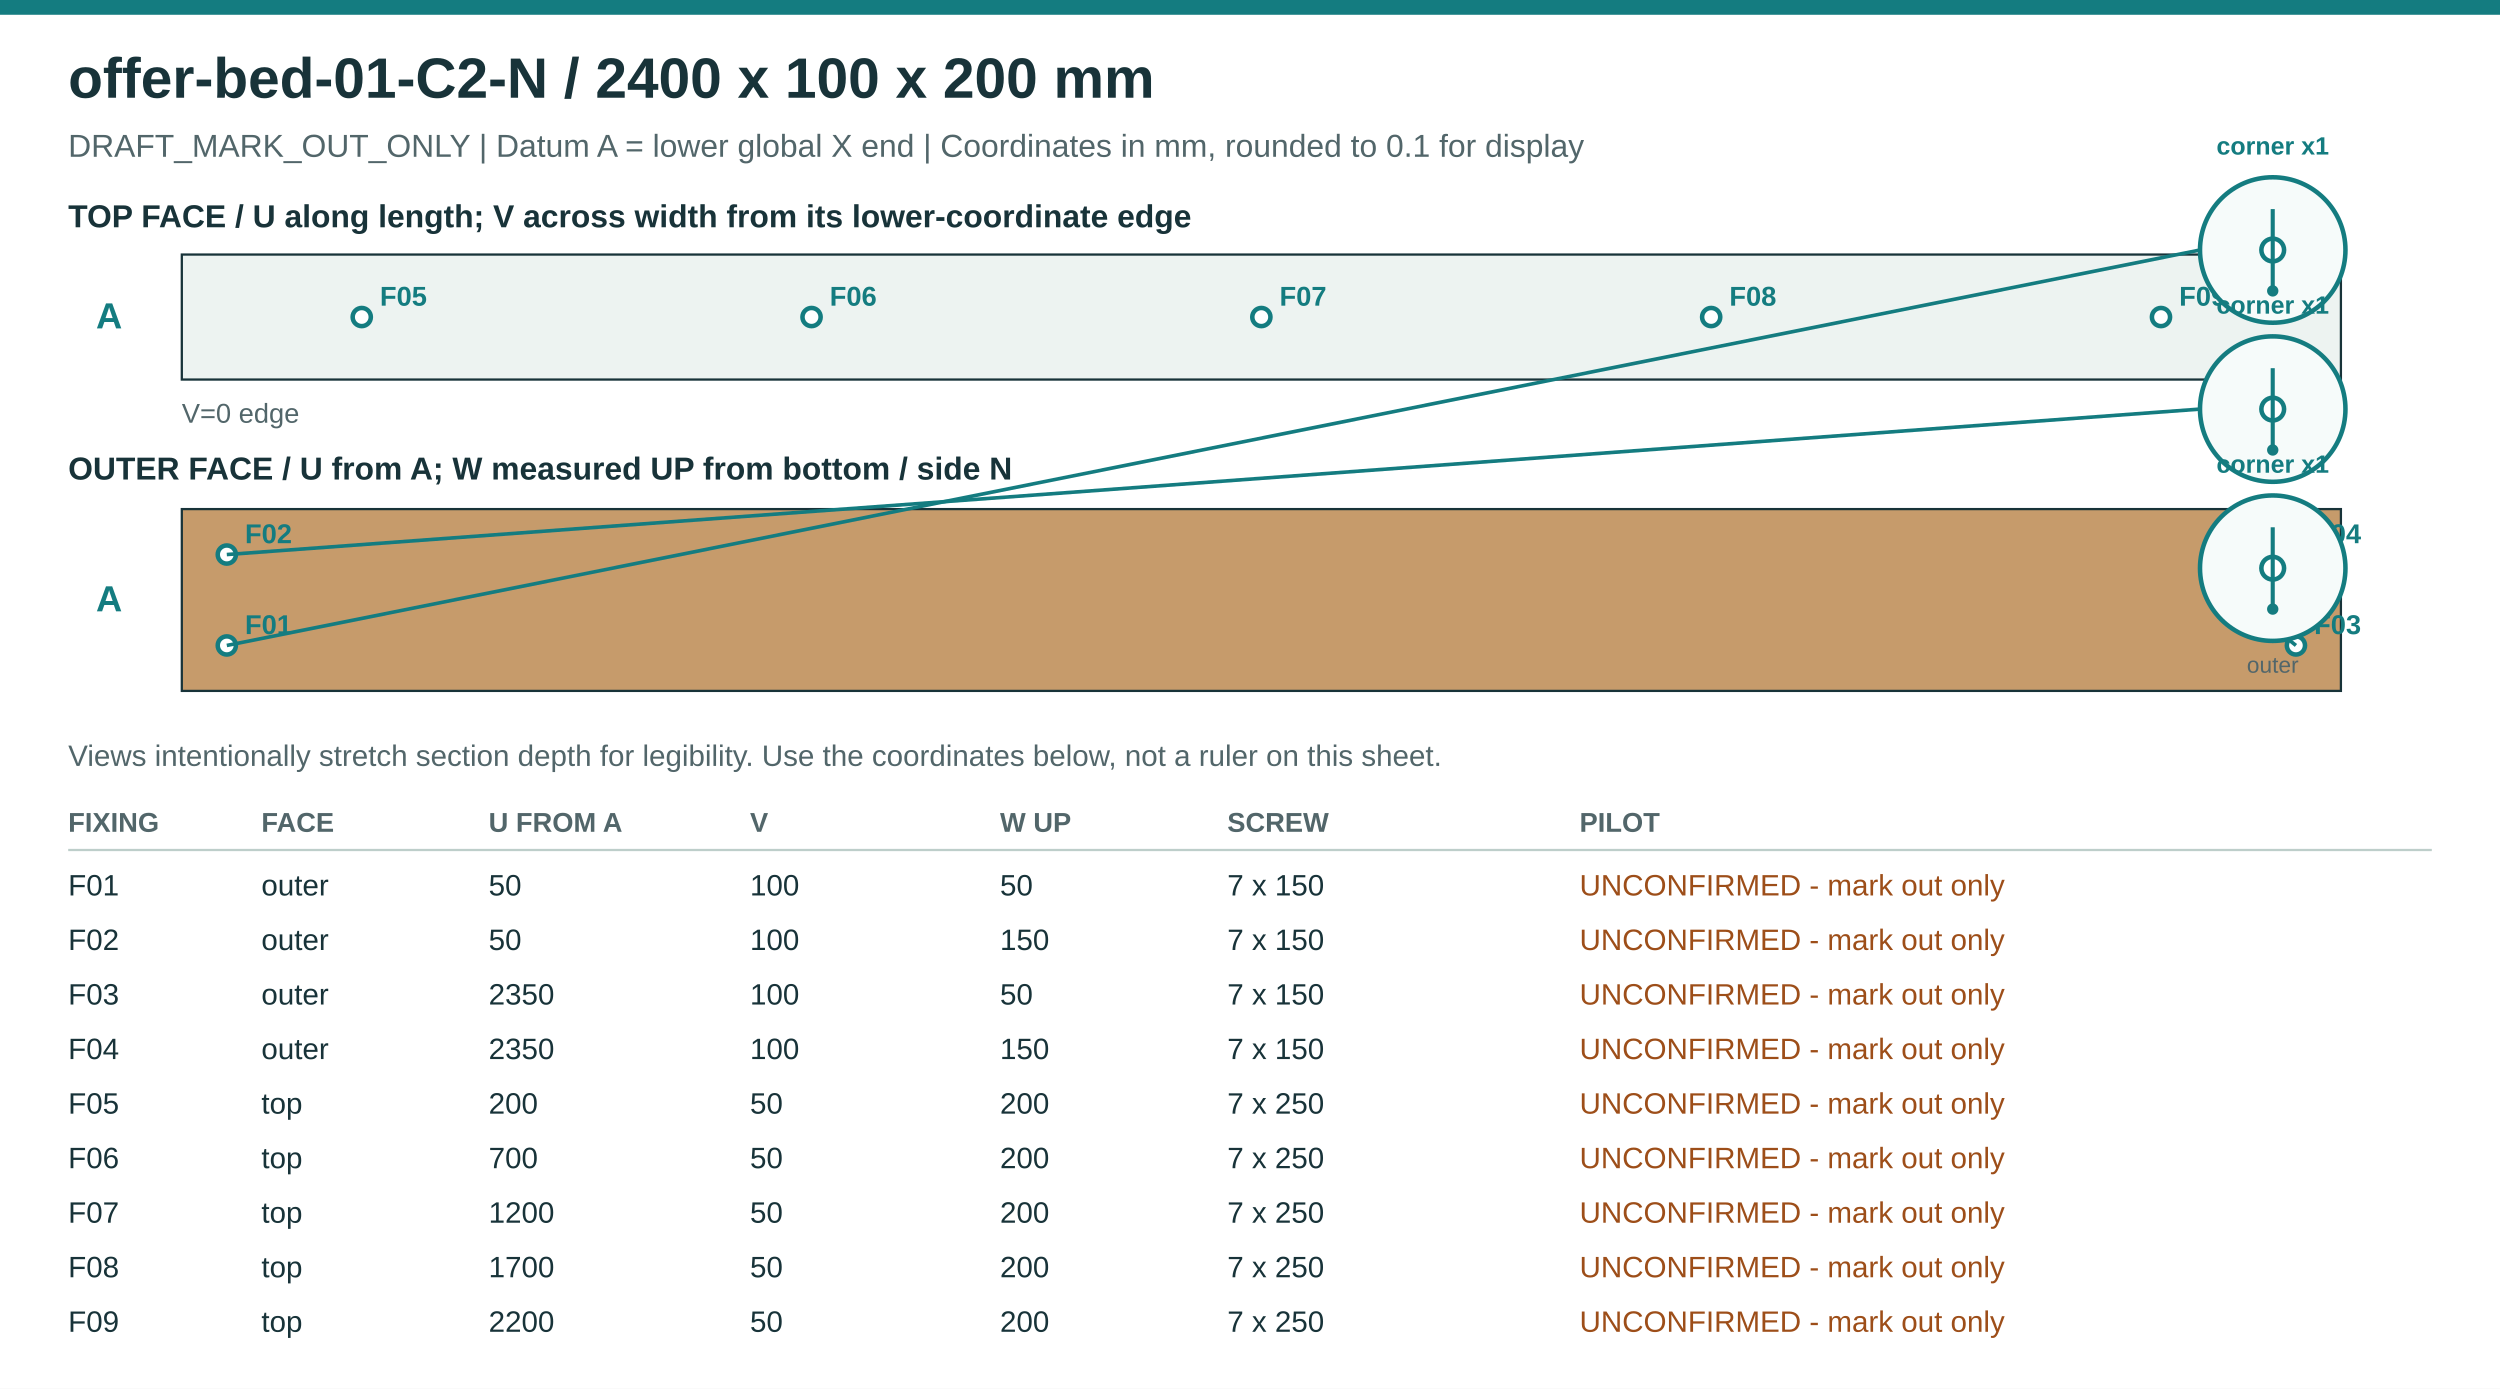
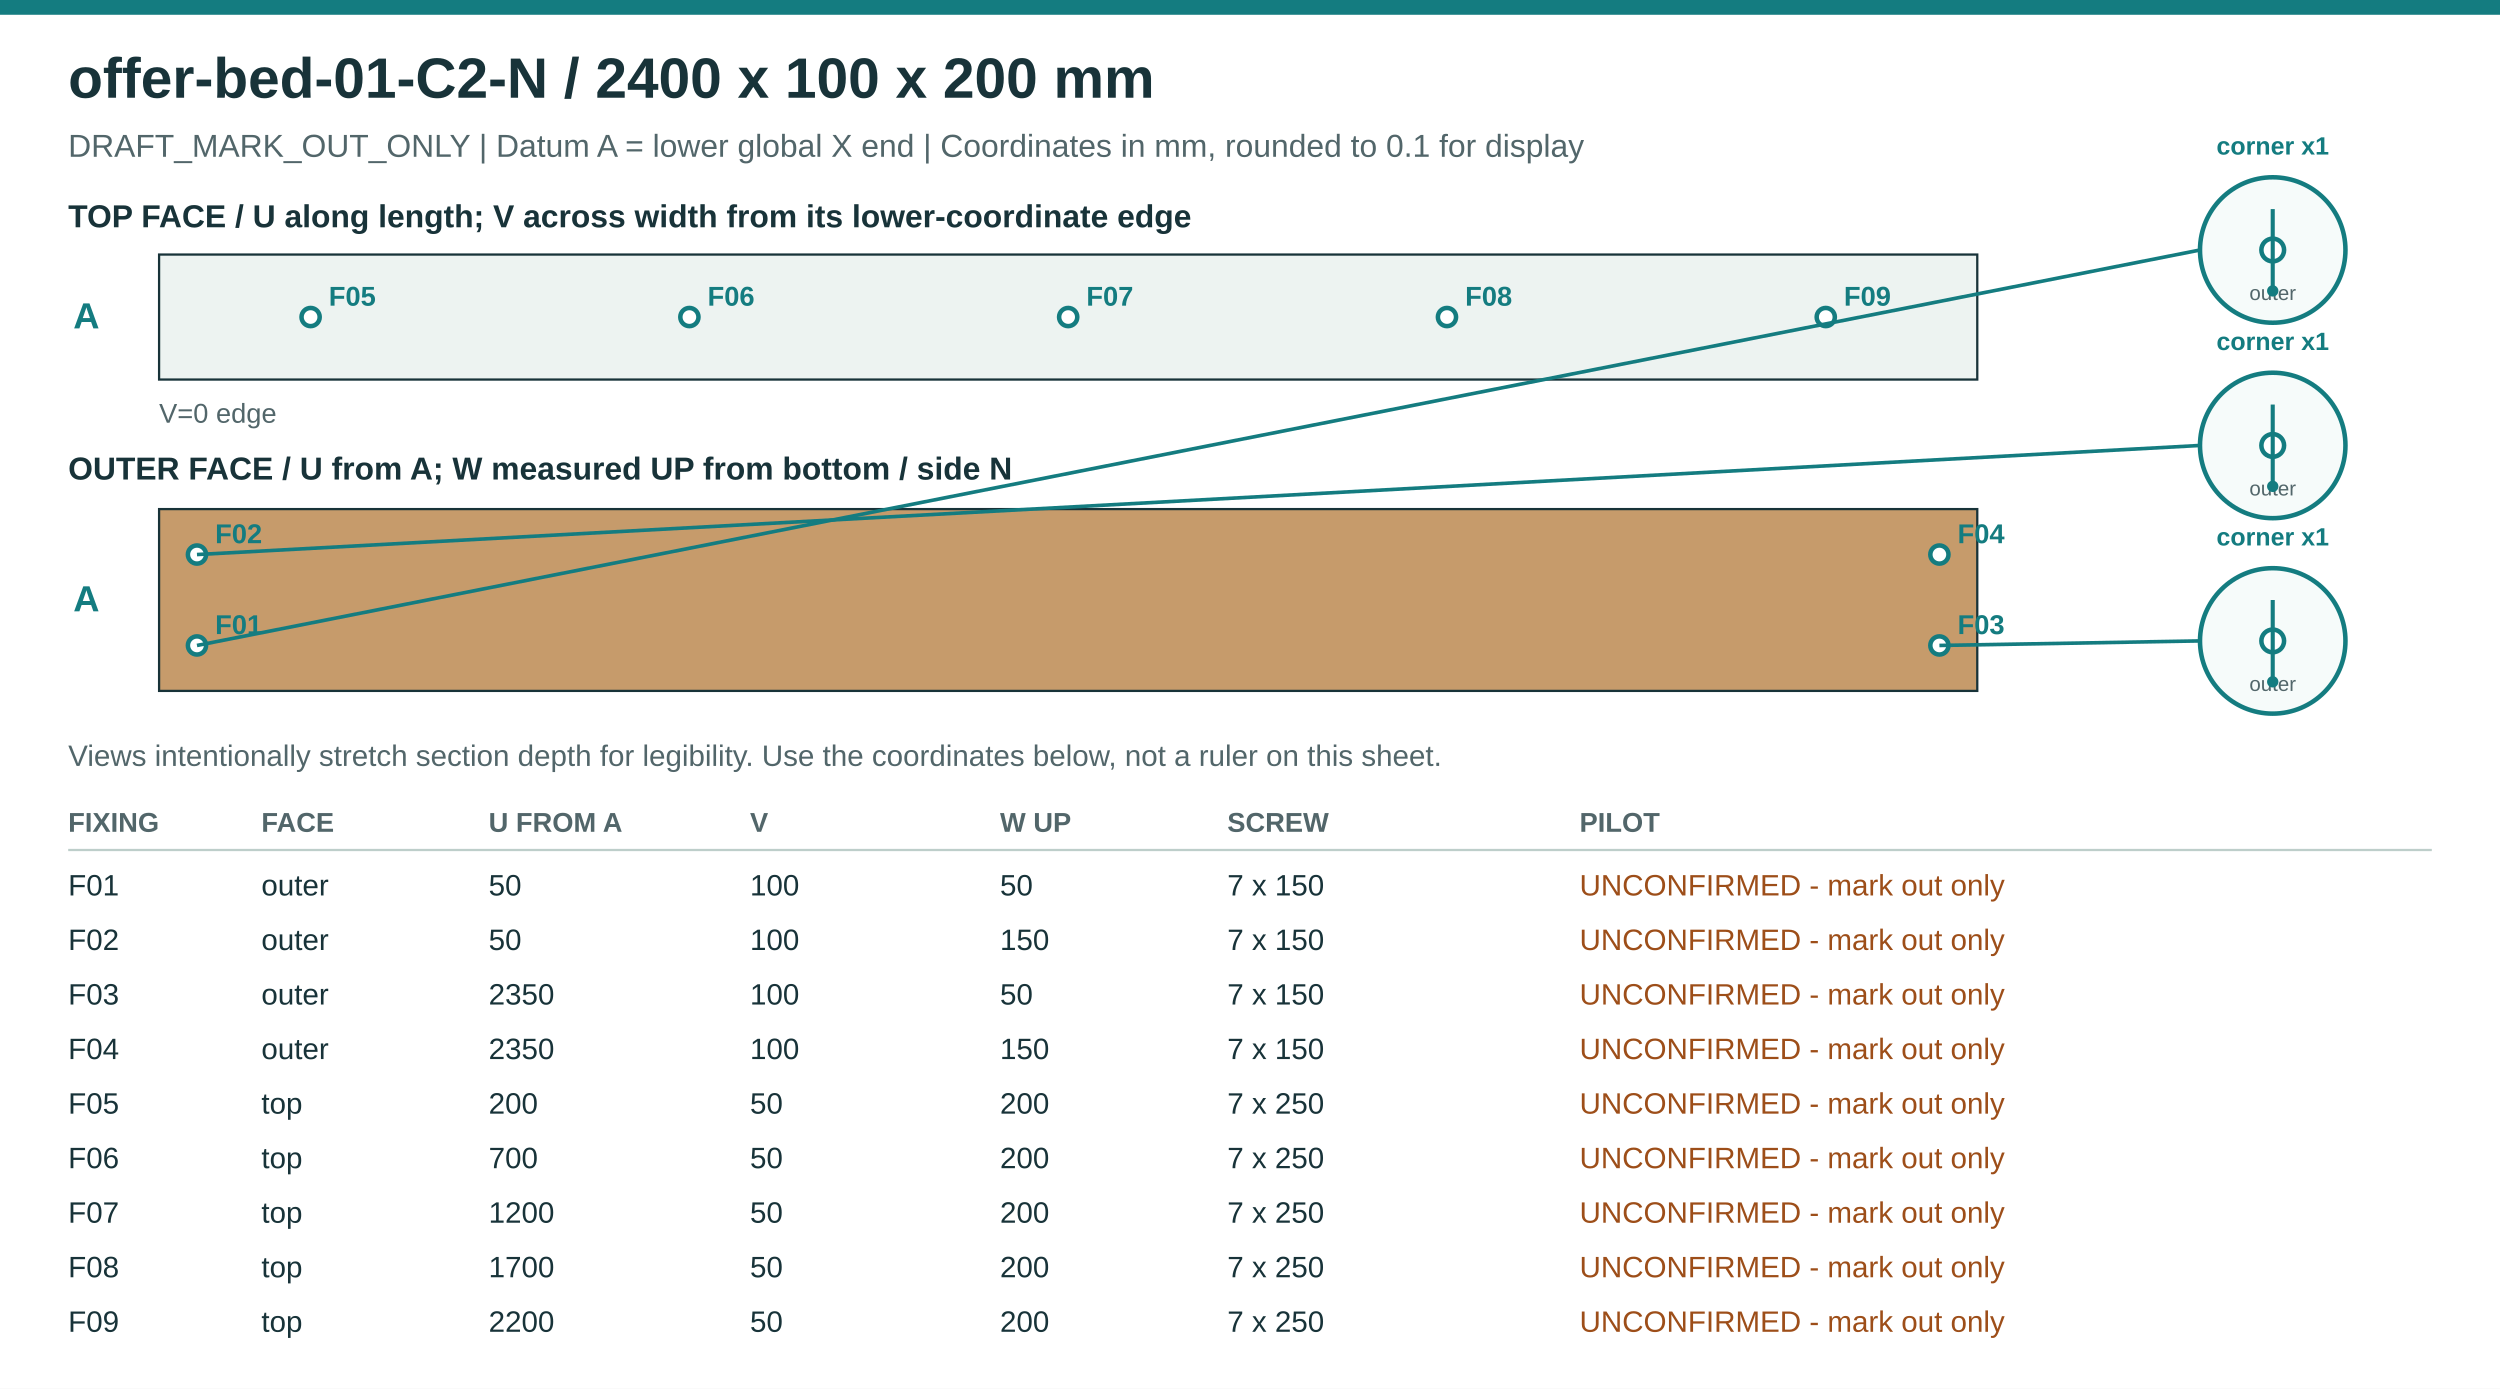
<svg xmlns="http://www.w3.org/2000/svg" width="1100" height="611" viewBox="0 0 1100 611">
  <rect width="100%" height="100%" fill="white" />
  <rect x="0" y="0" width="1100" height="6" fill="#147c80" stroke="#147c80" stroke-width="1" />
  <text x="30" y="43" font-family="Arial,Helvetica,sans-serif" font-size="25" font-weight="700" fill="#183339" text-anchor="start">offer-bed-01-C2-N / 2400 x 100 x 200 mm</text>
  <text x="30" y="69" font-family="Arial,Helvetica,sans-serif" font-size="14" font-weight="400" fill="#52666a" text-anchor="start">DRAFT_MARK_OUT_ONLY  |  Datum A = lower global X end  |  Coordinates in mm, rounded to 0.1 for display</text>
  <text x="30" y="100" font-family="Arial,Helvetica,sans-serif" font-size="14" font-weight="700" fill="#183339" text-anchor="start">TOP FACE / U along length; V across width from its lower-coordinate edge</text>
-   <rect x="80" y="112" width="950" height="55" fill="#edf3f1" stroke="#183339" stroke-width="1" />
-   <text x="48" y="144.5" font-family="Arial,Helvetica,sans-serif" font-size="16" font-weight="700" fill="#147c80" text-anchor="middle">A</text>
-   <text x="80" y="186" font-family="Arial,Helvetica,sans-serif" font-size="12" font-weight="400" fill="#52666a" text-anchor="start">V=0 edge</text>
+   <rect x="70" y="112" width="800" height="55" fill="#edf3f1" stroke="#183339" stroke-width="1" />
+   <text x="38" y="144.5" font-family="Arial,Helvetica,sans-serif" font-size="16" font-weight="700" fill="#147c80" text-anchor="middle">A</text>
+   <text x="70" y="186" font-family="Arial,Helvetica,sans-serif" font-size="12" font-weight="400" fill="#52666a" text-anchor="start">V=0 edge</text>
  <text x="30" y="211" font-family="Arial,Helvetica,sans-serif" font-size="14" font-weight="700" fill="#183339" text-anchor="start">OUTER FACE / U from A; W measured UP from bottom / side N</text>
-   <rect x="80" y="224" width="950" height="80" fill="#c69b6b" stroke="#183339" stroke-width="1" />
-   <text x="48" y="269.0" font-family="Arial,Helvetica,sans-serif" font-size="16" font-weight="700" fill="#147c80" text-anchor="middle">A</text>
-   <circle cx="99.792" cy="284.0" r="4" fill="white" stroke="#147c80" stroke-width="2" />
-   <text x="107.792" y="279.0" font-family="Arial,Helvetica,sans-serif" font-size="12" font-weight="700" fill="#147c80" text-anchor="start">F01</text>
-   <circle cx="99.792" cy="244.0" r="4" fill="white" stroke="#147c80" stroke-width="2" />
-   <text x="107.792" y="239.0" font-family="Arial,Helvetica,sans-serif" font-size="12" font-weight="700" fill="#147c80" text-anchor="start">F02</text>
-   <circle cx="1010.208" cy="284.0" r="4" fill="white" stroke="#147c80" stroke-width="2" />
-   <text x="1018.208" y="279.0" font-family="Arial,Helvetica,sans-serif" font-size="12" font-weight="700" fill="#147c80" text-anchor="start">F03</text>
-   <circle cx="1010.208" cy="244.0" r="4" fill="white" stroke="#147c80" stroke-width="2" />
-   <text x="1018.208" y="239.0" font-family="Arial,Helvetica,sans-serif" font-size="12" font-weight="700" fill="#147c80" text-anchor="start">F04</text>
-   <circle cx="159.167" cy="139.5" r="4" fill="white" stroke="#147c80" stroke-width="2" />
-   <text x="167.167" y="134.5" font-family="Arial,Helvetica,sans-serif" font-size="12" font-weight="700" fill="#147c80" text-anchor="start">F05</text>
-   <circle cx="357.083" cy="139.5" r="4" fill="white" stroke="#147c80" stroke-width="2" />
-   <text x="365.083" y="134.5" font-family="Arial,Helvetica,sans-serif" font-size="12" font-weight="700" fill="#147c80" text-anchor="start">F06</text>
-   <circle cx="555.0" cy="139.5" r="4" fill="white" stroke="#147c80" stroke-width="2" />
-   <text x="563.0" y="134.5" font-family="Arial,Helvetica,sans-serif" font-size="12" font-weight="700" fill="#147c80" text-anchor="start">F07</text>
-   <circle cx="752.917" cy="139.5" r="4" fill="white" stroke="#147c80" stroke-width="2" />
-   <text x="760.917" y="134.5" font-family="Arial,Helvetica,sans-serif" font-size="12" font-weight="700" fill="#147c80" text-anchor="start">F08</text>
-   <circle cx="950.833" cy="139.5" r="4" fill="white" stroke="#147c80" stroke-width="2" />
-   <text x="958.833" y="134.5" font-family="Arial,Helvetica,sans-serif" font-size="12" font-weight="700" fill="#147c80" text-anchor="start">F09</text>
-   <line x1="99.792" y1="284.0" x2="968" y2="110" stroke="#147c80" stroke-width="1.6" />
+   <rect x="70" y="224" width="800" height="80" fill="#c69b6b" stroke="#183339" stroke-width="1" />
+   <text x="38" y="269.0" font-family="Arial,Helvetica,sans-serif" font-size="16" font-weight="700" fill="#147c80" text-anchor="middle">A</text>
+   <circle cx="86.667" cy="284.0" r="4" fill="white" stroke="#147c80" stroke-width="2" />
+   <text x="94.667" y="279.0" font-family="Arial,Helvetica,sans-serif" font-size="12" font-weight="700" fill="#147c80" text-anchor="start">F01</text>
+   <circle cx="86.667" cy="244.0" r="4" fill="white" stroke="#147c80" stroke-width="2" />
+   <text x="94.667" y="239.0" font-family="Arial,Helvetica,sans-serif" font-size="12" font-weight="700" fill="#147c80" text-anchor="start">F02</text>
+   <circle cx="853.333" cy="284.0" r="4" fill="white" stroke="#147c80" stroke-width="2" />
+   <text x="861.333" y="279.0" font-family="Arial,Helvetica,sans-serif" font-size="12" font-weight="700" fill="#147c80" text-anchor="start">F03</text>
+   <circle cx="853.333" cy="244.0" r="4" fill="white" stroke="#147c80" stroke-width="2" />
+   <text x="861.333" y="239.0" font-family="Arial,Helvetica,sans-serif" font-size="12" font-weight="700" fill="#147c80" text-anchor="start">F04</text>
+   <circle cx="136.667" cy="139.5" r="4" fill="white" stroke="#147c80" stroke-width="2" />
+   <text x="144.667" y="134.5" font-family="Arial,Helvetica,sans-serif" font-size="12" font-weight="700" fill="#147c80" text-anchor="start">F05</text>
+   <circle cx="303.333" cy="139.5" r="4" fill="white" stroke="#147c80" stroke-width="2" />
+   <text x="311.333" y="134.5" font-family="Arial,Helvetica,sans-serif" font-size="12" font-weight="700" fill="#147c80" text-anchor="start">F06</text>
+   <circle cx="470.0" cy="139.5" r="4" fill="white" stroke="#147c80" stroke-width="2" />
+   <text x="478.0" y="134.5" font-family="Arial,Helvetica,sans-serif" font-size="12" font-weight="700" fill="#147c80" text-anchor="start">F07</text>
+   <circle cx="636.667" cy="139.5" r="4" fill="white" stroke="#147c80" stroke-width="2" />
+   <text x="644.667" y="134.5" font-family="Arial,Helvetica,sans-serif" font-size="12" font-weight="700" fill="#147c80" text-anchor="start">F08</text>
+   <circle cx="803.333" cy="139.5" r="4" fill="white" stroke="#147c80" stroke-width="2" />
+   <text x="811.333" y="134.5" font-family="Arial,Helvetica,sans-serif" font-size="12" font-weight="700" fill="#147c80" text-anchor="start">F09</text>
+   <line x1="86.667" y1="284.0" x2="968" y2="110" stroke="#147c80" stroke-width="1.6" />
  <circle cx="1000" cy="110" r="32" fill="#f6fbfa" stroke="#147c80" stroke-width="2" />
  <circle cx="1000" cy="110" r="5" fill="white" stroke="#147c80" stroke-width="2" />
  <text x="1000" y="68" font-family="Arial,Helvetica,sans-serif" font-size="11" font-weight="700" fill="#147c80" text-anchor="middle">corner x1</text>
-   <text x="1000" y="156" font-family="Arial,Helvetica,sans-serif" font-size="10" font-weight="400" fill="#52666a" text-anchor="middle">outer</text>
+   <text x="1000" y="132" font-family="Arial,Helvetica,sans-serif" font-size="9" font-weight="400" fill="#52666a" text-anchor="middle">outer</text>
  <line x1="1000" y1="92" x2="1000" y2="128" stroke="#147c80" stroke-width="1.8" />
  <circle cx="1000" cy="128" r="2" fill="#147c80" stroke="#147c80" stroke-width="1" />
-   <line x1="99.792" y1="244.0" x2="968" y2="180" stroke="#147c80" stroke-width="1.6" />
-   <circle cx="1000" cy="180" r="32" fill="#f6fbfa" stroke="#147c80" stroke-width="2" />
-   <circle cx="1000" cy="180" r="5" fill="white" stroke="#147c80" stroke-width="2" />
-   <text x="1000" y="138" font-family="Arial,Helvetica,sans-serif" font-size="11" font-weight="700" fill="#147c80" text-anchor="middle">corner x1</text>
-   <text x="1000" y="226" font-family="Arial,Helvetica,sans-serif" font-size="10" font-weight="400" fill="#52666a" text-anchor="middle">outer</text>
-   <line x1="1000" y1="162" x2="1000" y2="198" stroke="#147c80" stroke-width="1.8" />
-   <circle cx="1000" cy="198" r="2" fill="#147c80" stroke="#147c80" stroke-width="1" />
-   <line x1="1010.208" y1="284.0" x2="968" y2="250" stroke="#147c80" stroke-width="1.6" />
-   <circle cx="1000" cy="250" r="32" fill="#f6fbfa" stroke="#147c80" stroke-width="2" />
-   <circle cx="1000" cy="250" r="5" fill="white" stroke="#147c80" stroke-width="2" />
-   <text x="1000" y="208" font-family="Arial,Helvetica,sans-serif" font-size="11" font-weight="700" fill="#147c80" text-anchor="middle">corner x1</text>
-   <text x="1000" y="296" font-family="Arial,Helvetica,sans-serif" font-size="10" font-weight="400" fill="#52666a" text-anchor="middle">outer</text>
-   <line x1="1000" y1="232" x2="1000" y2="268" stroke="#147c80" stroke-width="1.8" />
-   <circle cx="1000" cy="268" r="2" fill="#147c80" stroke="#147c80" stroke-width="1" />
+   <line x1="86.667" y1="244.0" x2="968" y2="196" stroke="#147c80" stroke-width="1.6" />
+   <circle cx="1000" cy="196" r="32" fill="#f6fbfa" stroke="#147c80" stroke-width="2" />
+   <circle cx="1000" cy="196" r="5" fill="white" stroke="#147c80" stroke-width="2" />
+   <text x="1000" y="154" font-family="Arial,Helvetica,sans-serif" font-size="11" font-weight="700" fill="#147c80" text-anchor="middle">corner x1</text>
+   <text x="1000" y="218" font-family="Arial,Helvetica,sans-serif" font-size="9" font-weight="400" fill="#52666a" text-anchor="middle">outer</text>
+   <line x1="1000" y1="178" x2="1000" y2="214" stroke="#147c80" stroke-width="1.8" />
+   <circle cx="1000" cy="214" r="2" fill="#147c80" stroke="#147c80" stroke-width="1" />
+   <line x1="853.333" y1="284.0" x2="968" y2="282" stroke="#147c80" stroke-width="1.6" />
+   <circle cx="1000" cy="282" r="32" fill="#f6fbfa" stroke="#147c80" stroke-width="2" />
+   <circle cx="1000" cy="282" r="5" fill="white" stroke="#147c80" stroke-width="2" />
+   <text x="1000" y="240" font-family="Arial,Helvetica,sans-serif" font-size="11" font-weight="700" fill="#147c80" text-anchor="middle">corner x1</text>
+   <text x="1000" y="304" font-family="Arial,Helvetica,sans-serif" font-size="9" font-weight="400" fill="#52666a" text-anchor="middle">outer</text>
+   <line x1="1000" y1="264" x2="1000" y2="300" stroke="#147c80" stroke-width="1.8" />
+   <circle cx="1000" cy="300" r="2" fill="#147c80" stroke="#147c80" stroke-width="1" />
  <text x="30" y="337" font-family="Arial,Helvetica,sans-serif" font-size="13" font-weight="400" fill="#52666a" text-anchor="start">Views intentionally stretch section depth for legibility. Use the coordinates below, not a ruler on this sheet.</text>
  <text x="30" y="366" font-family="Arial,Helvetica,sans-serif" font-size="12" font-weight="700" fill="#52666a" text-anchor="start">FIXING</text>
  <text x="115" y="366" font-family="Arial,Helvetica,sans-serif" font-size="12" font-weight="700" fill="#52666a" text-anchor="start">FACE</text>
  <text x="215" y="366" font-family="Arial,Helvetica,sans-serif" font-size="12" font-weight="700" fill="#52666a" text-anchor="start">U FROM A</text>
  <text x="330" y="366" font-family="Arial,Helvetica,sans-serif" font-size="12" font-weight="700" fill="#52666a" text-anchor="start">V</text>
  <text x="440" y="366" font-family="Arial,Helvetica,sans-serif" font-size="12" font-weight="700" fill="#52666a" text-anchor="start">W UP</text>
  <text x="540" y="366" font-family="Arial,Helvetica,sans-serif" font-size="12" font-weight="700" fill="#52666a" text-anchor="start">SCREW</text>
  <text x="695" y="366" font-family="Arial,Helvetica,sans-serif" font-size="12" font-weight="700" fill="#52666a" text-anchor="start">PILOT</text>
  <line x1="30" y1="374" x2="1070" y2="374" stroke="#bdceca" stroke-width="1" />
  <text x="30" y="394" font-family="Arial,Helvetica,sans-serif" font-size="13" font-weight="400" fill="#183339" text-anchor="start">F01</text>
  <text x="115" y="394" font-family="Arial,Helvetica,sans-serif" font-size="13" font-weight="400" fill="#183339" text-anchor="start">outer</text>
  <text x="215" y="394" font-family="Arial,Helvetica,sans-serif" font-size="13" font-weight="400" fill="#183339" text-anchor="start">50</text>
  <text x="330" y="394" font-family="Arial,Helvetica,sans-serif" font-size="13" font-weight="400" fill="#183339" text-anchor="start">100</text>
  <text x="440" y="394" font-family="Arial,Helvetica,sans-serif" font-size="13" font-weight="400" fill="#183339" text-anchor="start">50</text>
  <text x="540" y="394" font-family="Arial,Helvetica,sans-serif" font-size="13" font-weight="400" fill="#183339" text-anchor="start">7 x 150</text>
  <text x="695" y="394" font-family="Arial,Helvetica,sans-serif" font-size="13" font-weight="400" fill="#9d4e19" text-anchor="start">UNCONFIRMED - mark out only</text>
  <text x="30" y="418" font-family="Arial,Helvetica,sans-serif" font-size="13" font-weight="400" fill="#183339" text-anchor="start">F02</text>
  <text x="115" y="418" font-family="Arial,Helvetica,sans-serif" font-size="13" font-weight="400" fill="#183339" text-anchor="start">outer</text>
  <text x="215" y="418" font-family="Arial,Helvetica,sans-serif" font-size="13" font-weight="400" fill="#183339" text-anchor="start">50</text>
  <text x="330" y="418" font-family="Arial,Helvetica,sans-serif" font-size="13" font-weight="400" fill="#183339" text-anchor="start">100</text>
  <text x="440" y="418" font-family="Arial,Helvetica,sans-serif" font-size="13" font-weight="400" fill="#183339" text-anchor="start">150</text>
  <text x="540" y="418" font-family="Arial,Helvetica,sans-serif" font-size="13" font-weight="400" fill="#183339" text-anchor="start">7 x 150</text>
  <text x="695" y="418" font-family="Arial,Helvetica,sans-serif" font-size="13" font-weight="400" fill="#9d4e19" text-anchor="start">UNCONFIRMED - mark out only</text>
  <text x="30" y="442" font-family="Arial,Helvetica,sans-serif" font-size="13" font-weight="400" fill="#183339" text-anchor="start">F03</text>
  <text x="115" y="442" font-family="Arial,Helvetica,sans-serif" font-size="13" font-weight="400" fill="#183339" text-anchor="start">outer</text>
  <text x="215" y="442" font-family="Arial,Helvetica,sans-serif" font-size="13" font-weight="400" fill="#183339" text-anchor="start">2350</text>
  <text x="330" y="442" font-family="Arial,Helvetica,sans-serif" font-size="13" font-weight="400" fill="#183339" text-anchor="start">100</text>
  <text x="440" y="442" font-family="Arial,Helvetica,sans-serif" font-size="13" font-weight="400" fill="#183339" text-anchor="start">50</text>
  <text x="540" y="442" font-family="Arial,Helvetica,sans-serif" font-size="13" font-weight="400" fill="#183339" text-anchor="start">7 x 150</text>
  <text x="695" y="442" font-family="Arial,Helvetica,sans-serif" font-size="13" font-weight="400" fill="#9d4e19" text-anchor="start">UNCONFIRMED - mark out only</text>
  <text x="30" y="466" font-family="Arial,Helvetica,sans-serif" font-size="13" font-weight="400" fill="#183339" text-anchor="start">F04</text>
  <text x="115" y="466" font-family="Arial,Helvetica,sans-serif" font-size="13" font-weight="400" fill="#183339" text-anchor="start">outer</text>
  <text x="215" y="466" font-family="Arial,Helvetica,sans-serif" font-size="13" font-weight="400" fill="#183339" text-anchor="start">2350</text>
  <text x="330" y="466" font-family="Arial,Helvetica,sans-serif" font-size="13" font-weight="400" fill="#183339" text-anchor="start">100</text>
  <text x="440" y="466" font-family="Arial,Helvetica,sans-serif" font-size="13" font-weight="400" fill="#183339" text-anchor="start">150</text>
  <text x="540" y="466" font-family="Arial,Helvetica,sans-serif" font-size="13" font-weight="400" fill="#183339" text-anchor="start">7 x 150</text>
  <text x="695" y="466" font-family="Arial,Helvetica,sans-serif" font-size="13" font-weight="400" fill="#9d4e19" text-anchor="start">UNCONFIRMED - mark out only</text>
  <text x="30" y="490" font-family="Arial,Helvetica,sans-serif" font-size="13" font-weight="400" fill="#183339" text-anchor="start">F05</text>
  <text x="115" y="490" font-family="Arial,Helvetica,sans-serif" font-size="13" font-weight="400" fill="#183339" text-anchor="start">top</text>
  <text x="215" y="490" font-family="Arial,Helvetica,sans-serif" font-size="13" font-weight="400" fill="#183339" text-anchor="start">200</text>
  <text x="330" y="490" font-family="Arial,Helvetica,sans-serif" font-size="13" font-weight="400" fill="#183339" text-anchor="start">50</text>
  <text x="440" y="490" font-family="Arial,Helvetica,sans-serif" font-size="13" font-weight="400" fill="#183339" text-anchor="start">200</text>
  <text x="540" y="490" font-family="Arial,Helvetica,sans-serif" font-size="13" font-weight="400" fill="#183339" text-anchor="start">7 x 250</text>
  <text x="695" y="490" font-family="Arial,Helvetica,sans-serif" font-size="13" font-weight="400" fill="#9d4e19" text-anchor="start">UNCONFIRMED - mark out only</text>
  <text x="30" y="514" font-family="Arial,Helvetica,sans-serif" font-size="13" font-weight="400" fill="#183339" text-anchor="start">F06</text>
  <text x="115" y="514" font-family="Arial,Helvetica,sans-serif" font-size="13" font-weight="400" fill="#183339" text-anchor="start">top</text>
  <text x="215" y="514" font-family="Arial,Helvetica,sans-serif" font-size="13" font-weight="400" fill="#183339" text-anchor="start">700</text>
  <text x="330" y="514" font-family="Arial,Helvetica,sans-serif" font-size="13" font-weight="400" fill="#183339" text-anchor="start">50</text>
  <text x="440" y="514" font-family="Arial,Helvetica,sans-serif" font-size="13" font-weight="400" fill="#183339" text-anchor="start">200</text>
  <text x="540" y="514" font-family="Arial,Helvetica,sans-serif" font-size="13" font-weight="400" fill="#183339" text-anchor="start">7 x 250</text>
  <text x="695" y="514" font-family="Arial,Helvetica,sans-serif" font-size="13" font-weight="400" fill="#9d4e19" text-anchor="start">UNCONFIRMED - mark out only</text>
  <text x="30" y="538" font-family="Arial,Helvetica,sans-serif" font-size="13" font-weight="400" fill="#183339" text-anchor="start">F07</text>
  <text x="115" y="538" font-family="Arial,Helvetica,sans-serif" font-size="13" font-weight="400" fill="#183339" text-anchor="start">top</text>
  <text x="215" y="538" font-family="Arial,Helvetica,sans-serif" font-size="13" font-weight="400" fill="#183339" text-anchor="start">1200</text>
  <text x="330" y="538" font-family="Arial,Helvetica,sans-serif" font-size="13" font-weight="400" fill="#183339" text-anchor="start">50</text>
  <text x="440" y="538" font-family="Arial,Helvetica,sans-serif" font-size="13" font-weight="400" fill="#183339" text-anchor="start">200</text>
  <text x="540" y="538" font-family="Arial,Helvetica,sans-serif" font-size="13" font-weight="400" fill="#183339" text-anchor="start">7 x 250</text>
  <text x="695" y="538" font-family="Arial,Helvetica,sans-serif" font-size="13" font-weight="400" fill="#9d4e19" text-anchor="start">UNCONFIRMED - mark out only</text>
  <text x="30" y="562" font-family="Arial,Helvetica,sans-serif" font-size="13" font-weight="400" fill="#183339" text-anchor="start">F08</text>
  <text x="115" y="562" font-family="Arial,Helvetica,sans-serif" font-size="13" font-weight="400" fill="#183339" text-anchor="start">top</text>
  <text x="215" y="562" font-family="Arial,Helvetica,sans-serif" font-size="13" font-weight="400" fill="#183339" text-anchor="start">1700</text>
  <text x="330" y="562" font-family="Arial,Helvetica,sans-serif" font-size="13" font-weight="400" fill="#183339" text-anchor="start">50</text>
  <text x="440" y="562" font-family="Arial,Helvetica,sans-serif" font-size="13" font-weight="400" fill="#183339" text-anchor="start">200</text>
  <text x="540" y="562" font-family="Arial,Helvetica,sans-serif" font-size="13" font-weight="400" fill="#183339" text-anchor="start">7 x 250</text>
  <text x="695" y="562" font-family="Arial,Helvetica,sans-serif" font-size="13" font-weight="400" fill="#9d4e19" text-anchor="start">UNCONFIRMED - mark out only</text>
  <text x="30" y="586" font-family="Arial,Helvetica,sans-serif" font-size="13" font-weight="400" fill="#183339" text-anchor="start">F09</text>
  <text x="115" y="586" font-family="Arial,Helvetica,sans-serif" font-size="13" font-weight="400" fill="#183339" text-anchor="start">top</text>
  <text x="215" y="586" font-family="Arial,Helvetica,sans-serif" font-size="13" font-weight="400" fill="#183339" text-anchor="start">2200</text>
  <text x="330" y="586" font-family="Arial,Helvetica,sans-serif" font-size="13" font-weight="400" fill="#183339" text-anchor="start">50</text>
  <text x="440" y="586" font-family="Arial,Helvetica,sans-serif" font-size="13" font-weight="400" fill="#183339" text-anchor="start">200</text>
  <text x="540" y="586" font-family="Arial,Helvetica,sans-serif" font-size="13" font-weight="400" fill="#183339" text-anchor="start">7 x 250</text>
  <text x="695" y="586" font-family="Arial,Helvetica,sans-serif" font-size="13" font-weight="400" fill="#9d4e19" text-anchor="start">UNCONFIRMED - mark out only</text>
</svg>
